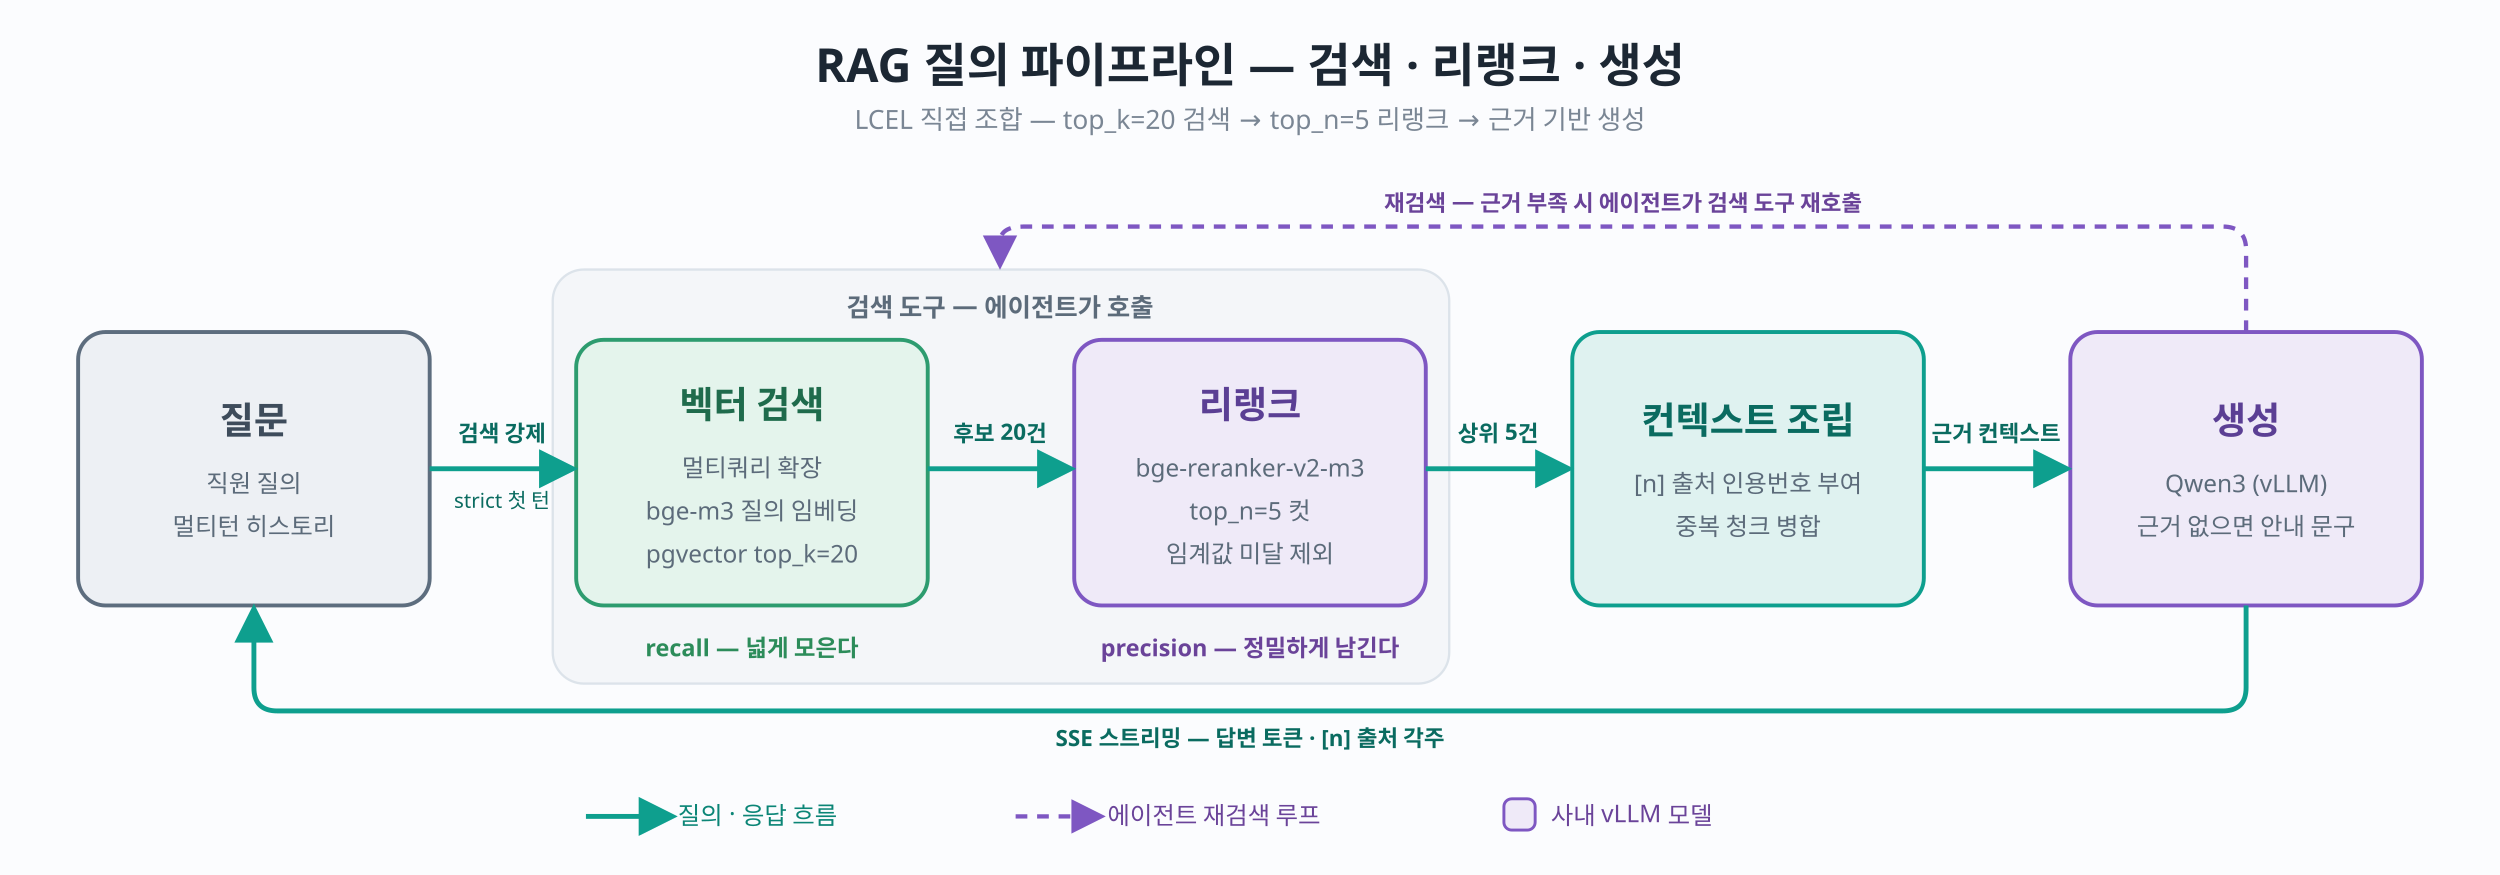
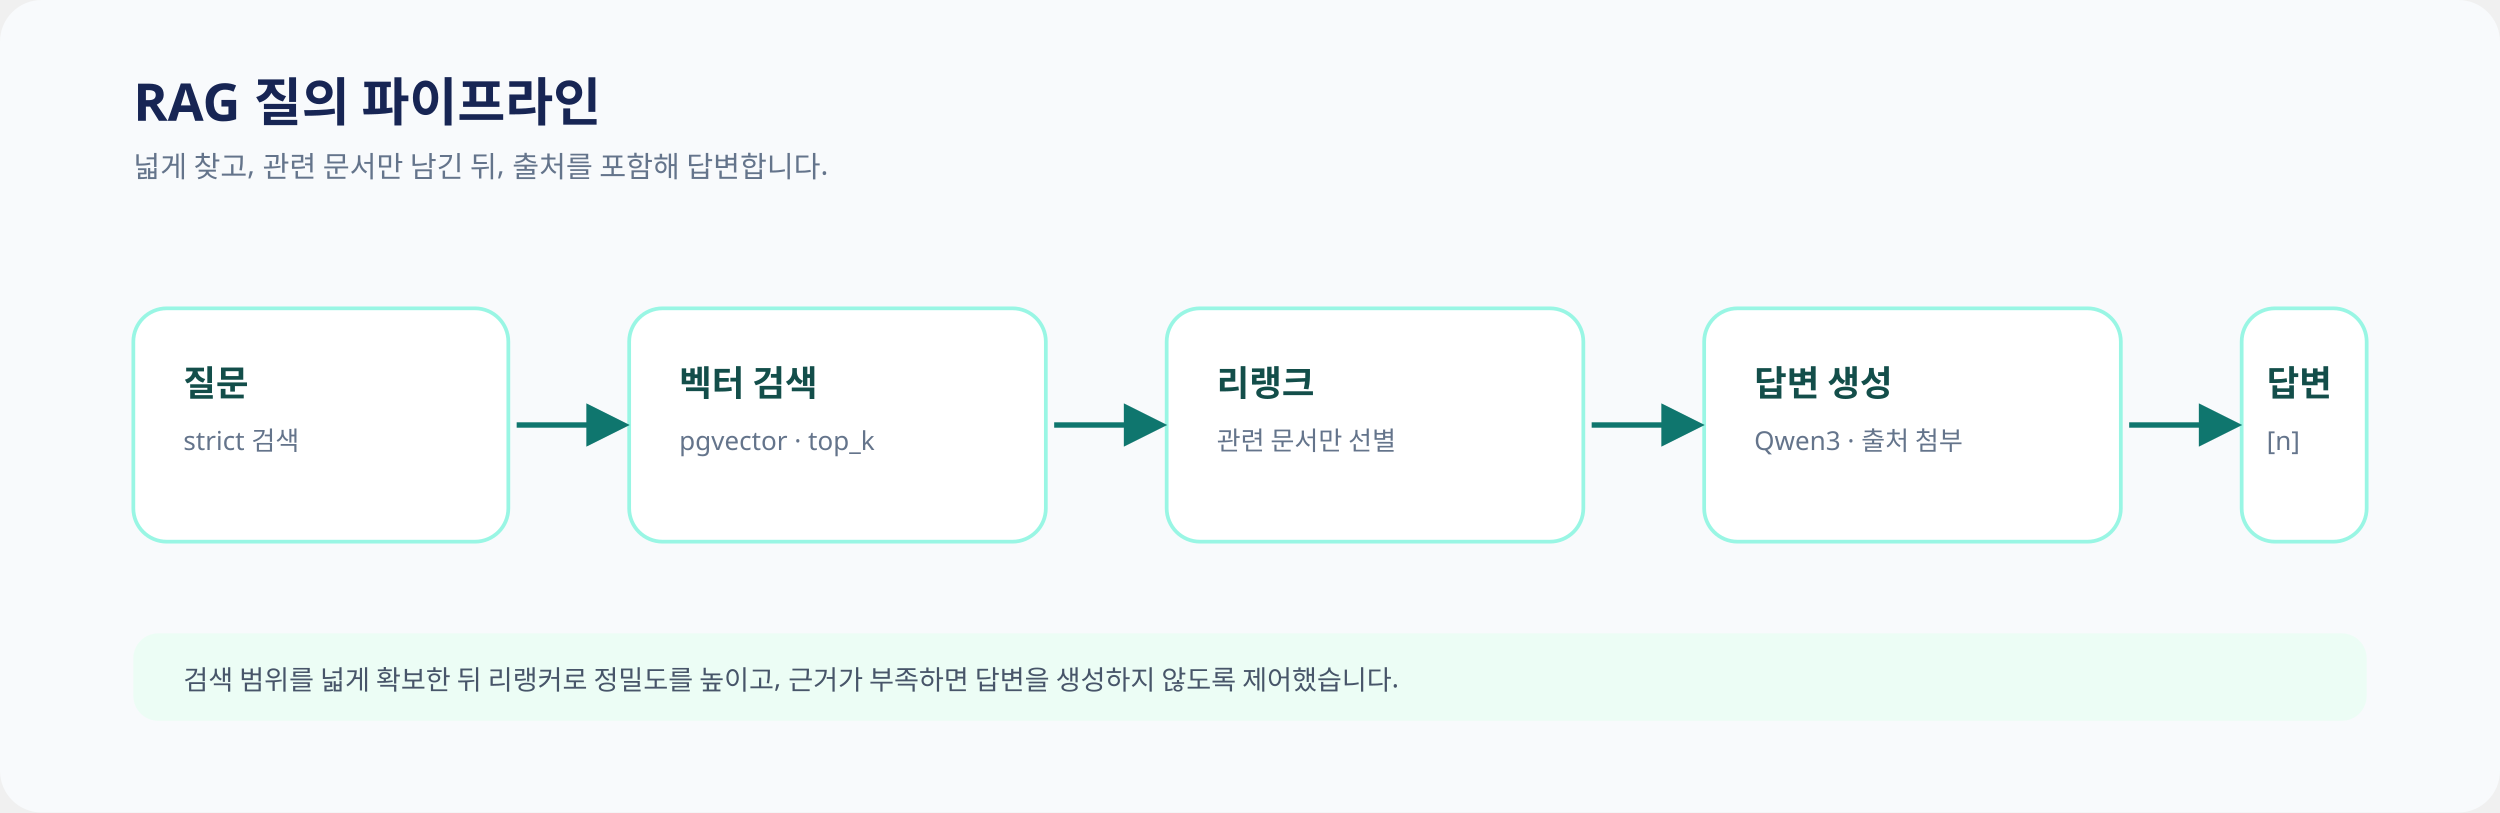
- <svg xmlns="http://www.w3.org/2000/svg" viewBox="0 0 1280 448" font-family="'Pretendard','Noto Sans KR','Malgun Gothic','Apple SD Gothic Neo',sans-serif">
+ <svg xmlns="http://www.w3.org/2000/svg" viewBox="0 0 1200 390" font-family="'Pretendard','Noto Sans KR','Malgun Gothic',sans-serif">
  <defs>
-     <marker id="arrowTeal" viewBox="0 0 10 10" markerWidth="8" markerHeight="8" refX="6.5" refY="5" orient="auto" markerUnits="strokeWidth">
-       <path d="M0,0 L10,5 L0,10 z" fill="#0E9F8E" />
-     </marker>
-     <marker id="arrowMon" viewBox="0 0 10 10" markerWidth="8" markerHeight="8" refX="6.5" refY="5" orient="auto" markerUnits="strokeWidth">
-       <path d="M0,0 L10,5 L0,10 z" fill="#7E57C2" />
+     <marker id="a" viewBox="0 0 10 10" markerWidth="8" markerHeight="8" refX="7" refY="5" orient="auto">
+       <path d="M0 0 10 5 0 10z" fill="#0F766E" />
    </marker>
  </defs>
-   <rect x="0" y="0" width="1280" height="448" fill="#FBFCFE" />
-   <text x="640" y="42" text-anchor="middle" font-size="24" font-weight="700" fill="#1c2733">RAG 질의 파이프라인 — 검색 · 리랭크 · 생성</text>
-   <text x="640" y="66" text-anchor="middle" font-size="13.5" fill="#7a8694">LCEL 직접 조합 — top_k=20 검색 → top_n=5 리랭크 → 근거 기반 생성</text>
-   <rect x="283" y="138" width="459" height="212" rx="16" fill="#F4F6F9" stroke="#DCE3EA" stroke-width="1.2" />
-   <text x="512" y="162" text-anchor="middle" font-size="13" font-weight="700" fill="#5C6B7A">검색 도구 — 에이전트가 호출</text>
-   <rect x="40" y="170" width="180" height="140" rx="14" fill="#EDF0F4" stroke="#5D6D7E" stroke-width="2" />
-   <text x="130" y="222" text-anchor="middle" font-size="19" font-weight="700" fill="#3E4C5B">질문</text>
-   <text x="130" y="252" text-anchor="middle" font-size="12.5" fill="#5C6B7A">직원 질의</text>
-   <text x="130" y="274" text-anchor="middle" font-size="12.5" fill="#5C6B7A">멀티턴 히스토리</text>
-   <rect x="295" y="174" width="180" height="136" rx="14" fill="#E4F4EC" stroke="#2D9C6F" stroke-width="2" />
-   <text x="385" y="214" text-anchor="middle" font-size="19" font-weight="700" fill="#1F6B4C">벡터 검색</text>
-   <text x="385" y="244" text-anchor="middle" font-size="12.5" fill="#5C6B7A">멀티쿼리 확장</text>
-   <text x="385" y="266" text-anchor="middle" font-size="12.5" fill="#5C6B7A">bge-m3 질의 임베딩</text>
-   <text x="385" y="288" text-anchor="middle" font-size="12.5" fill="#5C6B7A">pgvector top_k=20</text>
-   <text x="385" y="336" text-anchor="middle" font-size="12" font-weight="600" fill="#2C8C5A">recall — 넓게 모은다</text>
-   <rect x="550" y="174" width="180" height="136" rx="14" fill="#EFEAF8" stroke="#7E57C2" stroke-width="2" />
-   <text x="640" y="214" text-anchor="middle" font-size="19" font-weight="700" fill="#5B3F94">리랭크</text>
-   <text x="640" y="244" text-anchor="middle" font-size="12.5" fill="#5C6B7A">bge-reranker-v2-m3</text>
-   <text x="640" y="266" text-anchor="middle" font-size="12.5" fill="#5C6B7A">top_n=5 컷</text>
-   <text x="640" y="288" text-anchor="middle" font-size="12.5" fill="#5C6B7A">임계값 미달 제외</text>
-   <text x="640" y="336" text-anchor="middle" font-size="12" font-weight="600" fill="#6A4399">precision — 정밀하게 남긴다</text>
-   <rect x="805" y="170" width="180" height="140" rx="14" fill="#DFF2F0" stroke="#0E9F8E" stroke-width="2" />
-   <text x="895" y="222" text-anchor="middle" font-size="19" font-weight="700" fill="#0A6B60">컨텍스트 조립</text>
-   <text x="895" y="252" text-anchor="middle" font-size="12.5" fill="#5C6B7A">[n] 출처 인용번호 부여</text>
-   <text x="895" y="274" text-anchor="middle" font-size="12.5" fill="#5C6B7A">중복 청크 병합</text>
-   <rect x="1060" y="170" width="180" height="140" rx="14" fill="#EFEAF8" stroke="#7E57C2" stroke-width="2" />
-   <text x="1150" y="222" text-anchor="middle" font-size="19" font-weight="700" fill="#5B3F94">생성</text>
-   <text x="1150" y="252" text-anchor="middle" font-size="12.5" fill="#5C6B7A">Qwen3 (vLLM)</text>
-   <text x="1150" y="274" text-anchor="middle" font-size="12.5" fill="#5C6B7A">근거 없으면 안내 문구</text>
-   <path d="M220,240 H289" fill="none" stroke="#0E9F8E" stroke-width="2.5" marker-end="url(#arrowTeal)" />
-   <text x="257" y="226" text-anchor="middle" font-size="11.5" font-weight="600" fill="#0A6B60">검색 강제</text>
-   <text x="257" y="260" text-anchor="middle" font-size="10.5" fill="#0A6B60">strict 첫 턴</text>
-   <path d="M475,240 H544" fill="none" stroke="#0E9F8E" stroke-width="2.5" marker-end="url(#arrowTeal)" />
-   <text x="512" y="226" text-anchor="middle" font-size="11.5" font-weight="600" fill="#0A6B60">후보 20건</text>
-   <path d="M730,240 H799" fill="none" stroke="#0E9F8E" stroke-width="2.5" marker-end="url(#arrowTeal)" />
-   <text x="767" y="226" text-anchor="middle" font-size="11.5" font-weight="600" fill="#0A6B60">상위 5건</text>
-   <path d="M985,240 H1054" fill="none" stroke="#0E9F8E" stroke-width="2.5" marker-end="url(#arrowTeal)" />
-   <text x="1022" y="226" text-anchor="middle" font-size="11.5" font-weight="600" fill="#0A6B60">근거 컨텍스트</text>
-   <path d="M1150,170 V128 Q1150,116 1138,116 H524 Q512,116 512,124 V132" fill="none" stroke="#7E57C2" stroke-width="2.2" stroke-dasharray="6 5" marker-end="url(#arrowMon)" />
-   <text x="831" y="108" text-anchor="middle" font-size="11.5" font-weight="600" fill="#6A4399">재검색 — 근거 부족 시 에이전트가 검색 도구 재호출</text>
-   <path d="M1150,310 V352 Q1150,364 1138,364 H142 Q130,364 130,352 V316" fill="none" stroke="#0E9F8E" stroke-width="2.5" marker-end="url(#arrowTeal)" />
-   <text x="640" y="382" text-anchor="middle" font-size="11.5" font-weight="600" fill="#0A6B60">SSE 스트리밍 — 답변 토큰 · [n] 출처 각주</text>
-   <line x1="300" y1="418" x2="340" y2="418" stroke="#0E9F8E" stroke-width="2.5" marker-end="url(#arrowTeal)" />
-   <text x="347" y="422" font-size="12.5" fill="#0B8576">질의 · 응답 흐름</text>
-   <line x1="520" y1="418" x2="560" y2="418" stroke="#7E57C2" stroke-width="2.2" stroke-dasharray="6 5" marker-end="url(#arrowMon)" />
-   <text x="567" y="422" font-size="12.5" fill="#6A4399">에이전트 재검색 루프</text>
-   <rect x="770" y="409" width="16" height="16" rx="4" fill="#EFEAF8" stroke="#7E57C2" stroke-width="1.5" />
-   <text x="794" y="422" font-size="12.5" fill="#6A4399">사내 vLLM 모델</text>
+   <rect width="1200" height="390" rx="20" fill="#F8FAFC" />
+   <text x="64" y="58" font-size="25" font-weight="700" fill="#172554">RAG 질의 파이프라인</text>
+   <text x="64" y="85" font-size="14" fill="#64748B">넓게 찾고, 관련 문서만 남긴 뒤, 출처를 포함해 답변합니다.</text>
+   <g fill="#fff" stroke="#99F6E4" stroke-width="1.8">
+     <rect x="64" y="148" width="180" height="112" rx="16" />
+     <rect x="302" y="148" width="200" height="112" rx="16" />
+     <rect x="560" y="148" width="200" height="112" rx="16" />
+     <rect x="818" y="148" width="200" height="112" rx="16" />
+     <rect x="1076" y="148" width="60" height="112" rx="16" />
+   </g>
+   <g font-size="17" font-weight="700" fill="#134E4A">
+     <text x="88" y="190">질문</text>
+     <text x="326" y="190">벡터 검색</text>
+     <text x="584" y="190">리랭크</text>
+     <text x="842" y="190">답변 생성</text>
+     <text x="1088" y="190">답변</text>
+   </g>
+   <g font-size="12.5" fill="#64748B">
+     <text x="88" y="216">strict 검색</text>
+     <text x="326" y="216">pgvector · top_k</text>
+     <text x="584" y="216">관련 문서만 선별</text>
+     <text x="842" y="216">Qwen3 · 출처 첨부</text>
+     <text x="1088" y="216">[n]</text>
+   </g>
+   <g fill="none" stroke="#0F766E" stroke-width="2.6" marker-end="url(#a)">
+     <path d="M248 204h48" />
+     <path d="M506 204h48" />
+     <path d="M764 204h48" />
+     <path d="M1022 204h48" />
+   </g>
+   <rect x="64" y="304" width="1072" height="42" rx="12" fill="#ECFDF5" />
+   <text x="88" y="331" font-size="13" fill="#475569">검색 범위를 넓게 확보한 뒤 리랭커로 정밀도를 높이고, 근거가 부족하면 답변을 생성하지 않도록 제어했습니다.</text>
</svg>
